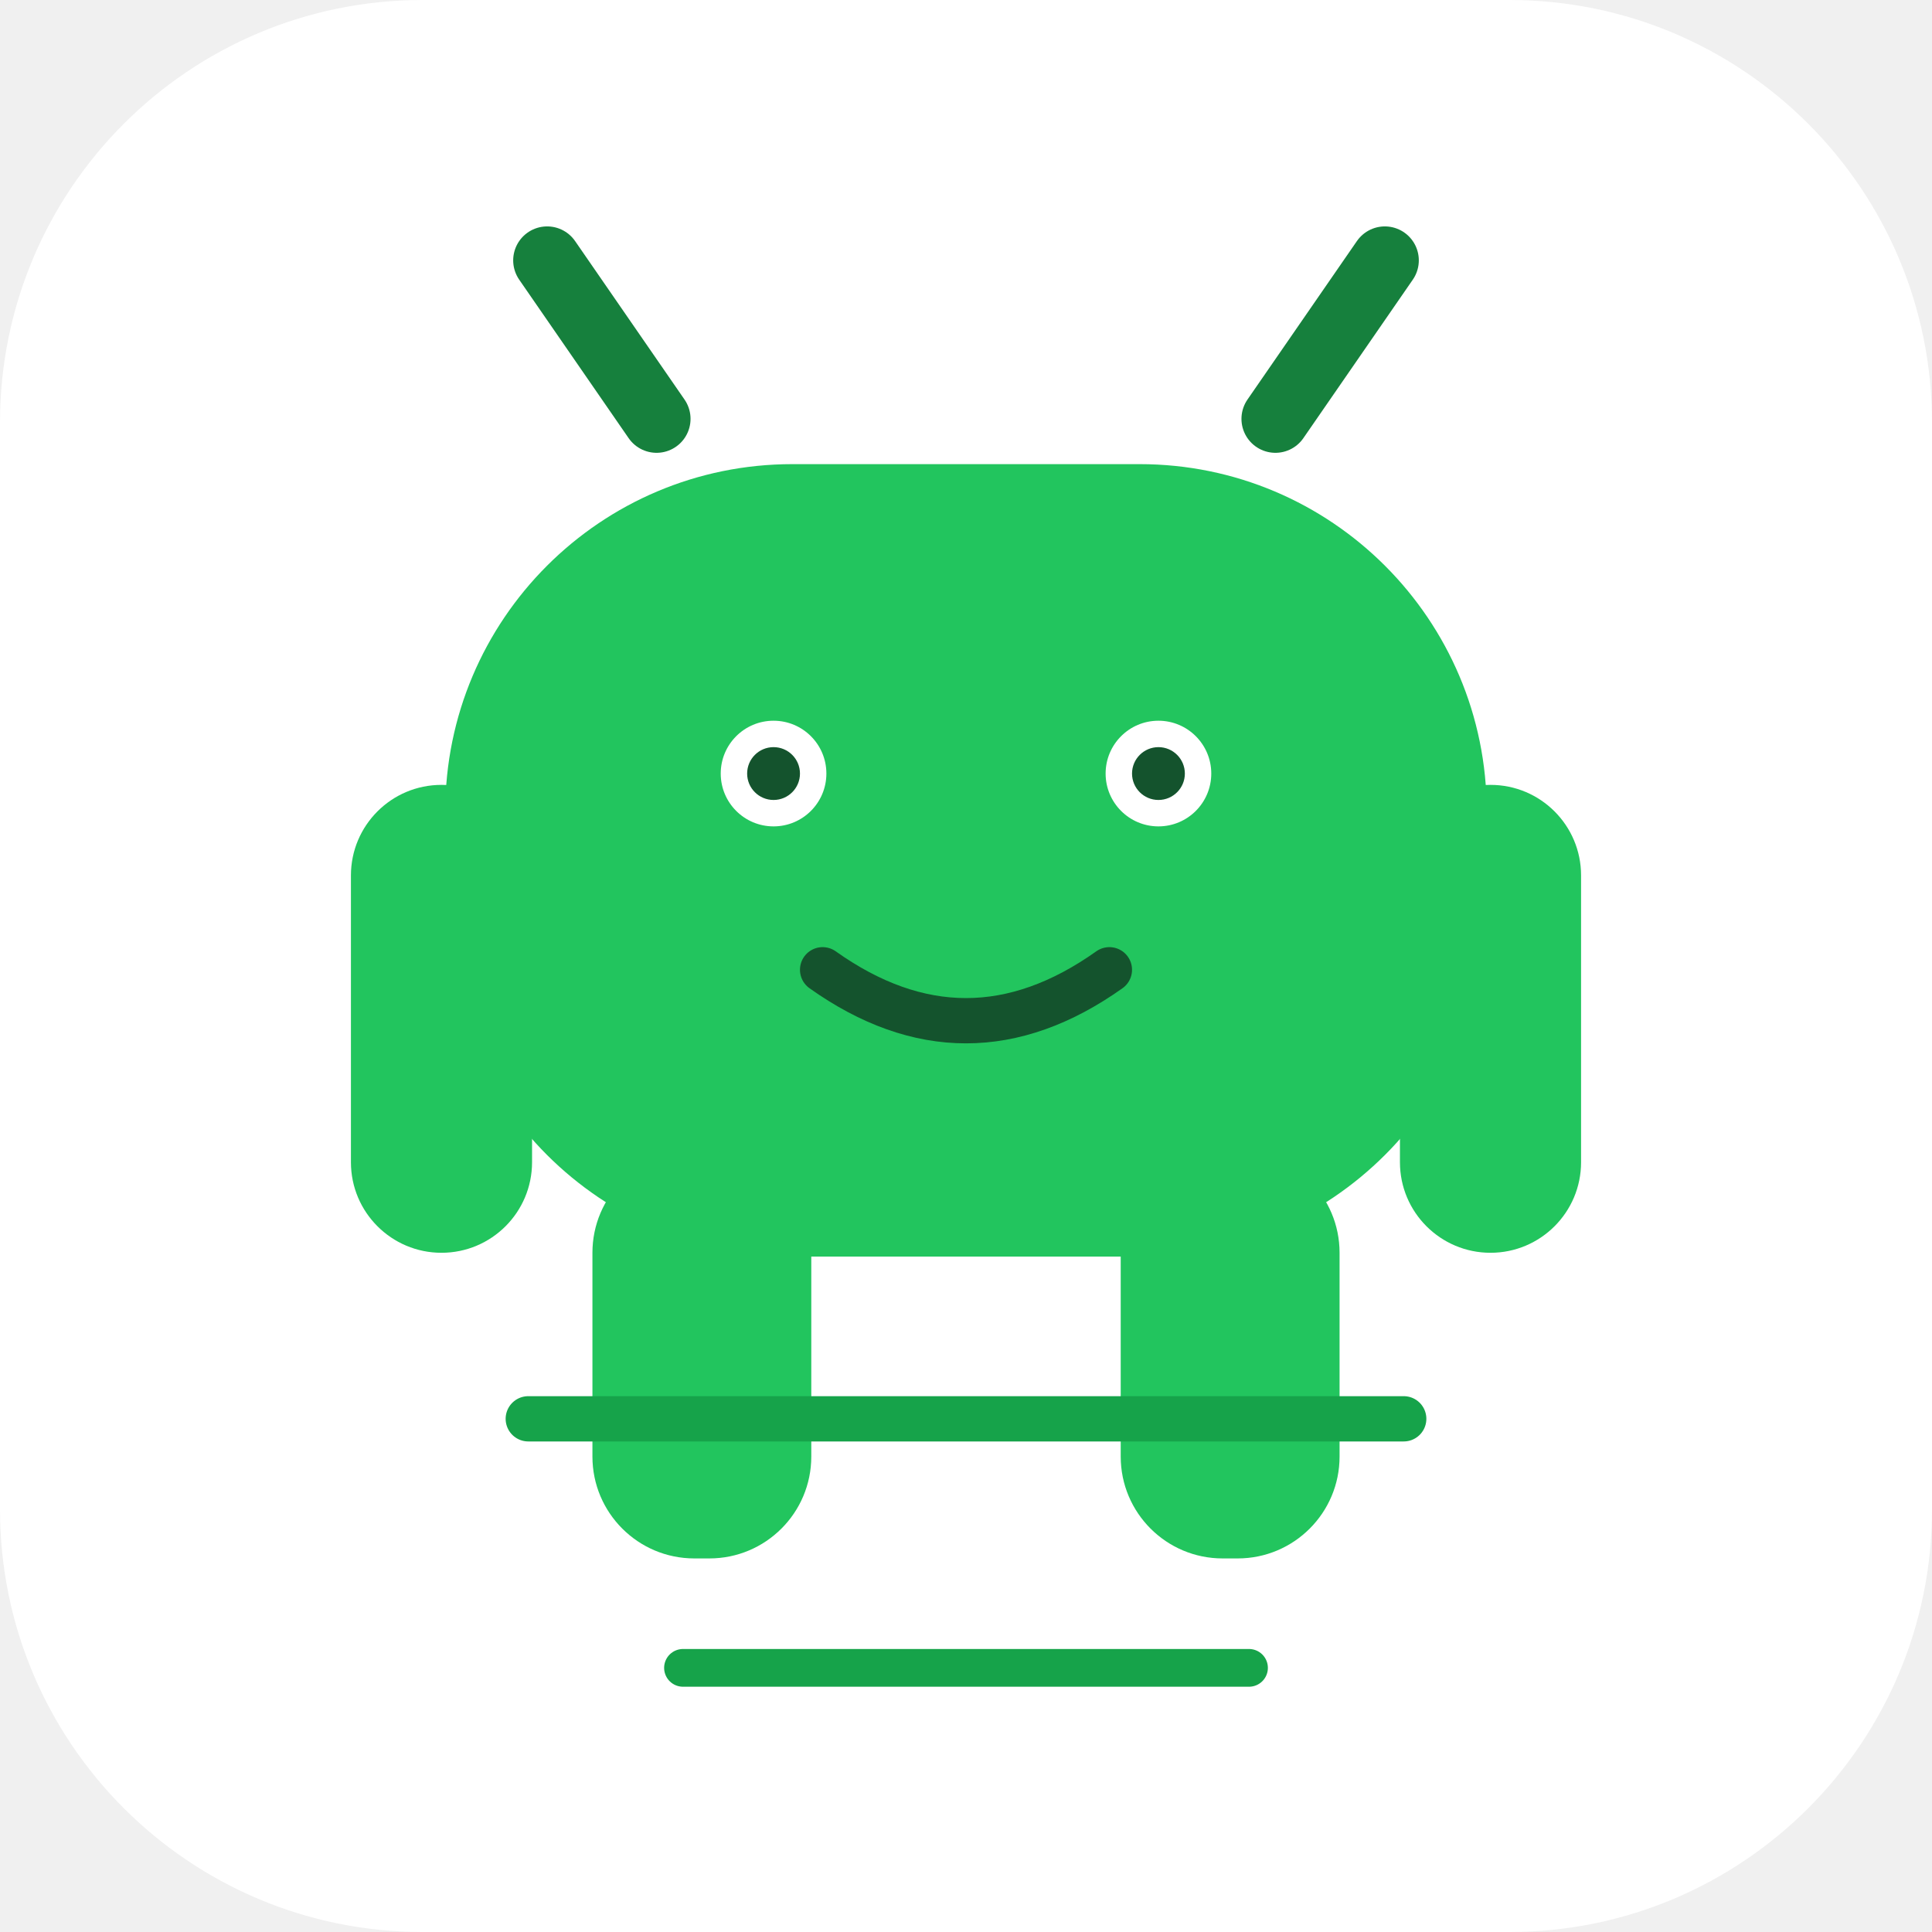
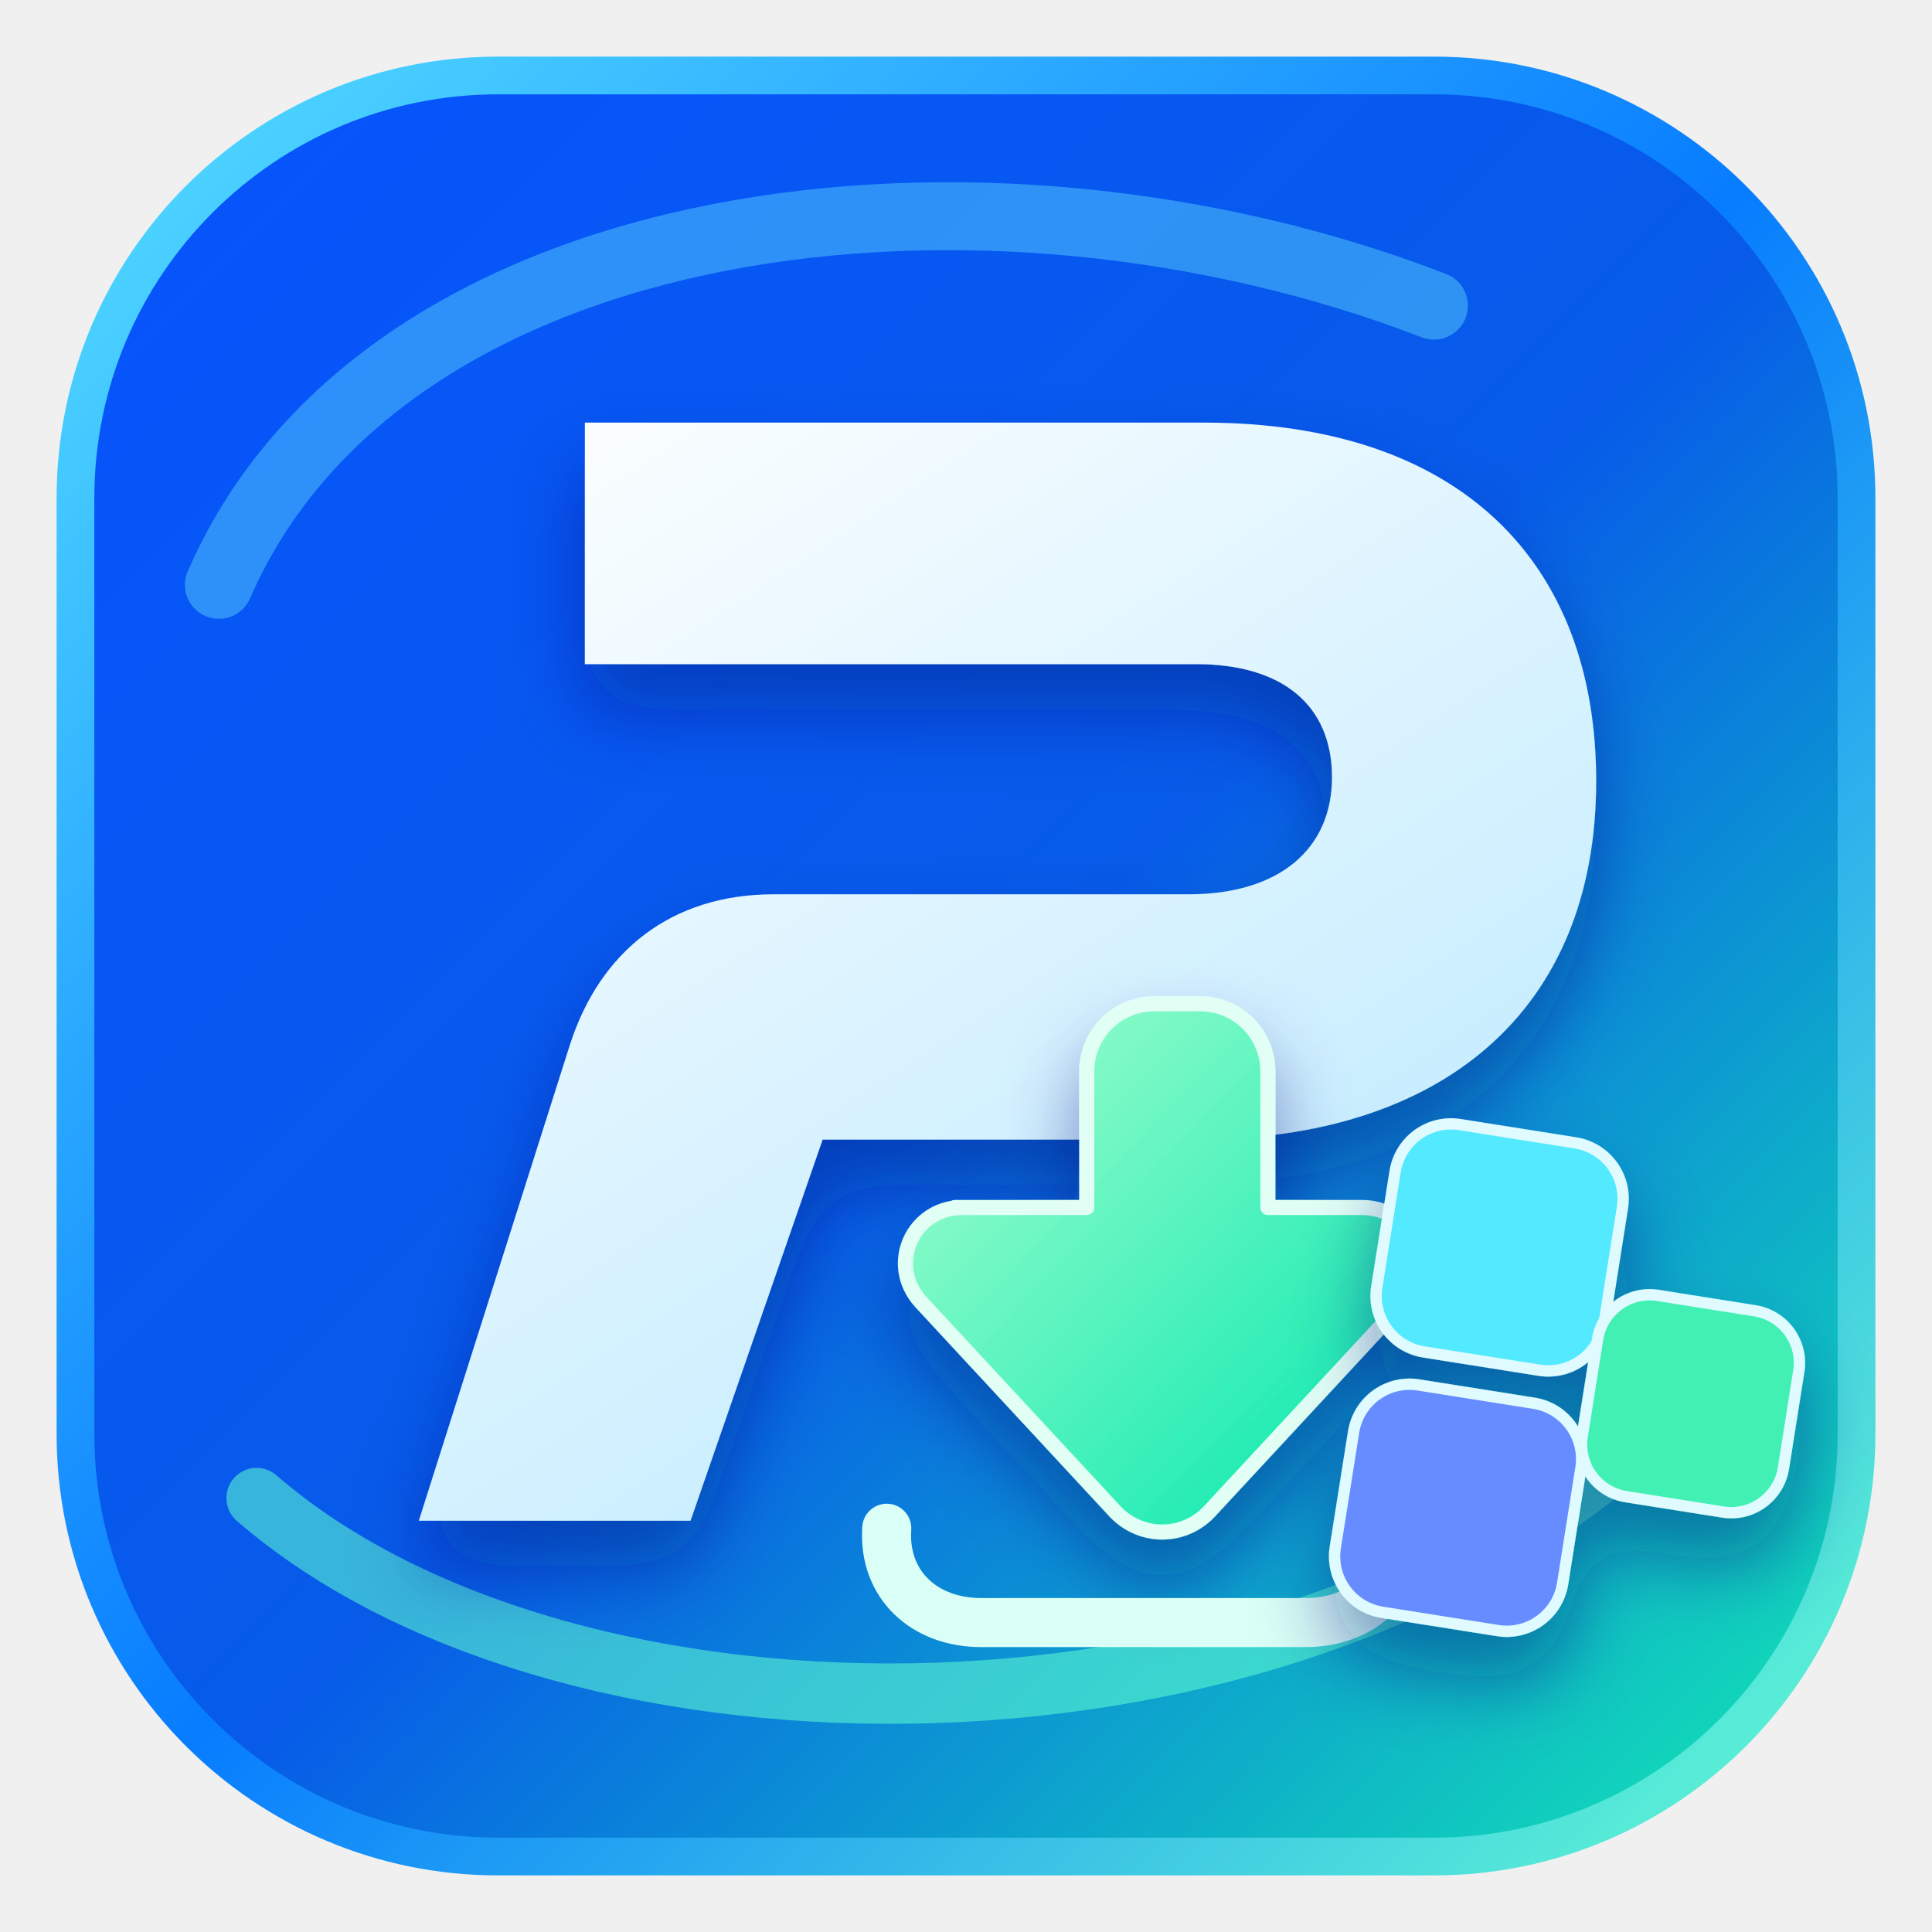
<svg xmlns="http://www.w3.org/2000/svg" width="512" height="512" viewBox="0 0 512 512">
-   <rect width="512" height="512" rx="112" fill="#ffffff" />
-   <g stroke="#16803d" stroke-width="18" stroke-linecap="round" fill="none">
-     <path d="M174 111 145 69" />
-     <path d="M338 111 367 69" />
+   <defs>
+     <linearGradient id="bg" x1="0" y1="0" x2="1" y2="1">
+       <stop offset="0" stop-color="#0753ff" />
+       <stop offset=".52" stop-color="#075be8" />
+       <stop offset="1" stop-color="#13edb1" />
+     </linearGradient>
+     <linearGradient id="rim" x1="0" y1="0" x2="1" y2="1">
+       <stop offset="0" stop-color="#55dfff" />
+       <stop offset=".5" stop-color="#087cff" />
+       <stop offset="1" stop-color="#65ffd0" />
+     </linearGradient>
+     <linearGradient id="letter" x1="0" y1="0" x2=".7" y2="1">
+       <stop offset="0" stop-color="#ffffff" />
+       <stop offset="1" stop-color="#bdeaff" />
+     </linearGradient>
+     <linearGradient id="mint" x1="0" y1="0" x2="1" y2="1">
+       <stop offset="0" stop-color="#a7ffce" />
+       <stop offset="1" stop-color="#00e7ae" />
+     </linearGradient>
+     <filter id="shadow" x="-20%" y="-20%" width="140%" height="150%">
+       <feDropShadow dx="0" dy="12" stdDeviation="10" flood-color="#001b80" flood-opacity=".45" />
+     </filter>
+   </defs>
+   <rect x="20" y="20" width="472" height="472" rx="112" fill="url(#bg)" stroke="url(#rim)" stroke-width="10" />
+   <path d="M58 155C102 54 261 35 380 81" fill="none" stroke="#6be9ff" stroke-opacity=".4" stroke-width="18" stroke-linecap="round" />
+   <path d="M68 397C151 469 342 469 438 378" fill="none" stroke="#61ffd2" stroke-opacity=".55" stroke-width="16" stroke-linecap="round" />
+   <path d="M155 112H319C387 112 423 149 423 207C423 268 382 302 317 302H218L183 403H111L151 277C159 252 178 237 205 237H315C339 237 353 225 353 206C353 187 340 176 317 176H155Z" fill="url(#letter)" filter="url(#shadow)" />
+   <path d="M253 320h35v-36c0-10 8-18 18-18h12c10 0 18 8 18 18v36h25c13 0 20 15 11 25l-51 55c-7 8-19 8-26 0l-51-55c-9-10-2-25 11-25Z" fill="url(#mint)" stroke="#e1fff5" stroke-width="4" stroke-linejoin="round" filter="url(#shadow)" />
+   <path d="M235 405c-1 15 10 25 25 25h86c15 0 26-10 25-25" fill="none" stroke="#d9fff6" stroke-width="13" stroke-linecap="round" />
+   <g stroke="#dffbff" stroke-width="3" filter="url(#shadow)">
+     <rect x="367" y="300" width="61" height="61" rx="15" fill="#52e9ff" transform="rotate(9 397 330)" />
+     <rect x="356" y="369" width="61" height="61" rx="15" fill="#668cff" transform="rotate(9 386 399)" />
+     <rect x="421" y="345" width="54" height="54" rx="14" fill="#43f0b4" transform="rotate(9 448 372)" />
  </g>
-   <g fill="#22c55e">
-     <rect x="118" y="123" width="276" height="210" rx="92" />
-     <rect x="93" y="208" width="48" height="124" rx="24" />
-     <rect x="371" y="208" width="48" height="124" rx="24" />
-     <rect x="157" y="305" width="58" height="108" rx="27" />
-     <rect x="297" y="305" width="58" height="108" rx="27" />
-   </g>
-   <circle cx="205" cy="205" r="14" fill="#ffffff" />
-   <circle cx="307" cy="205" r="14" fill="#ffffff" />
-   <circle cx="205" cy="205" r="7" fill="#14532d" />
-   <circle cx="307" cy="205" r="7" fill="#14532d" />
-   <path d="M218 257 Q256 284 294 257" fill="none" stroke="#14532d" stroke-width="12" stroke-linecap="round" />
-   <path d="M140 376h232" stroke="#16a34a" stroke-width="12" stroke-linecap="round" />
-   <path d="M181 442h150" stroke="#16a34a" stroke-width="10" stroke-linecap="round" />
</svg>
